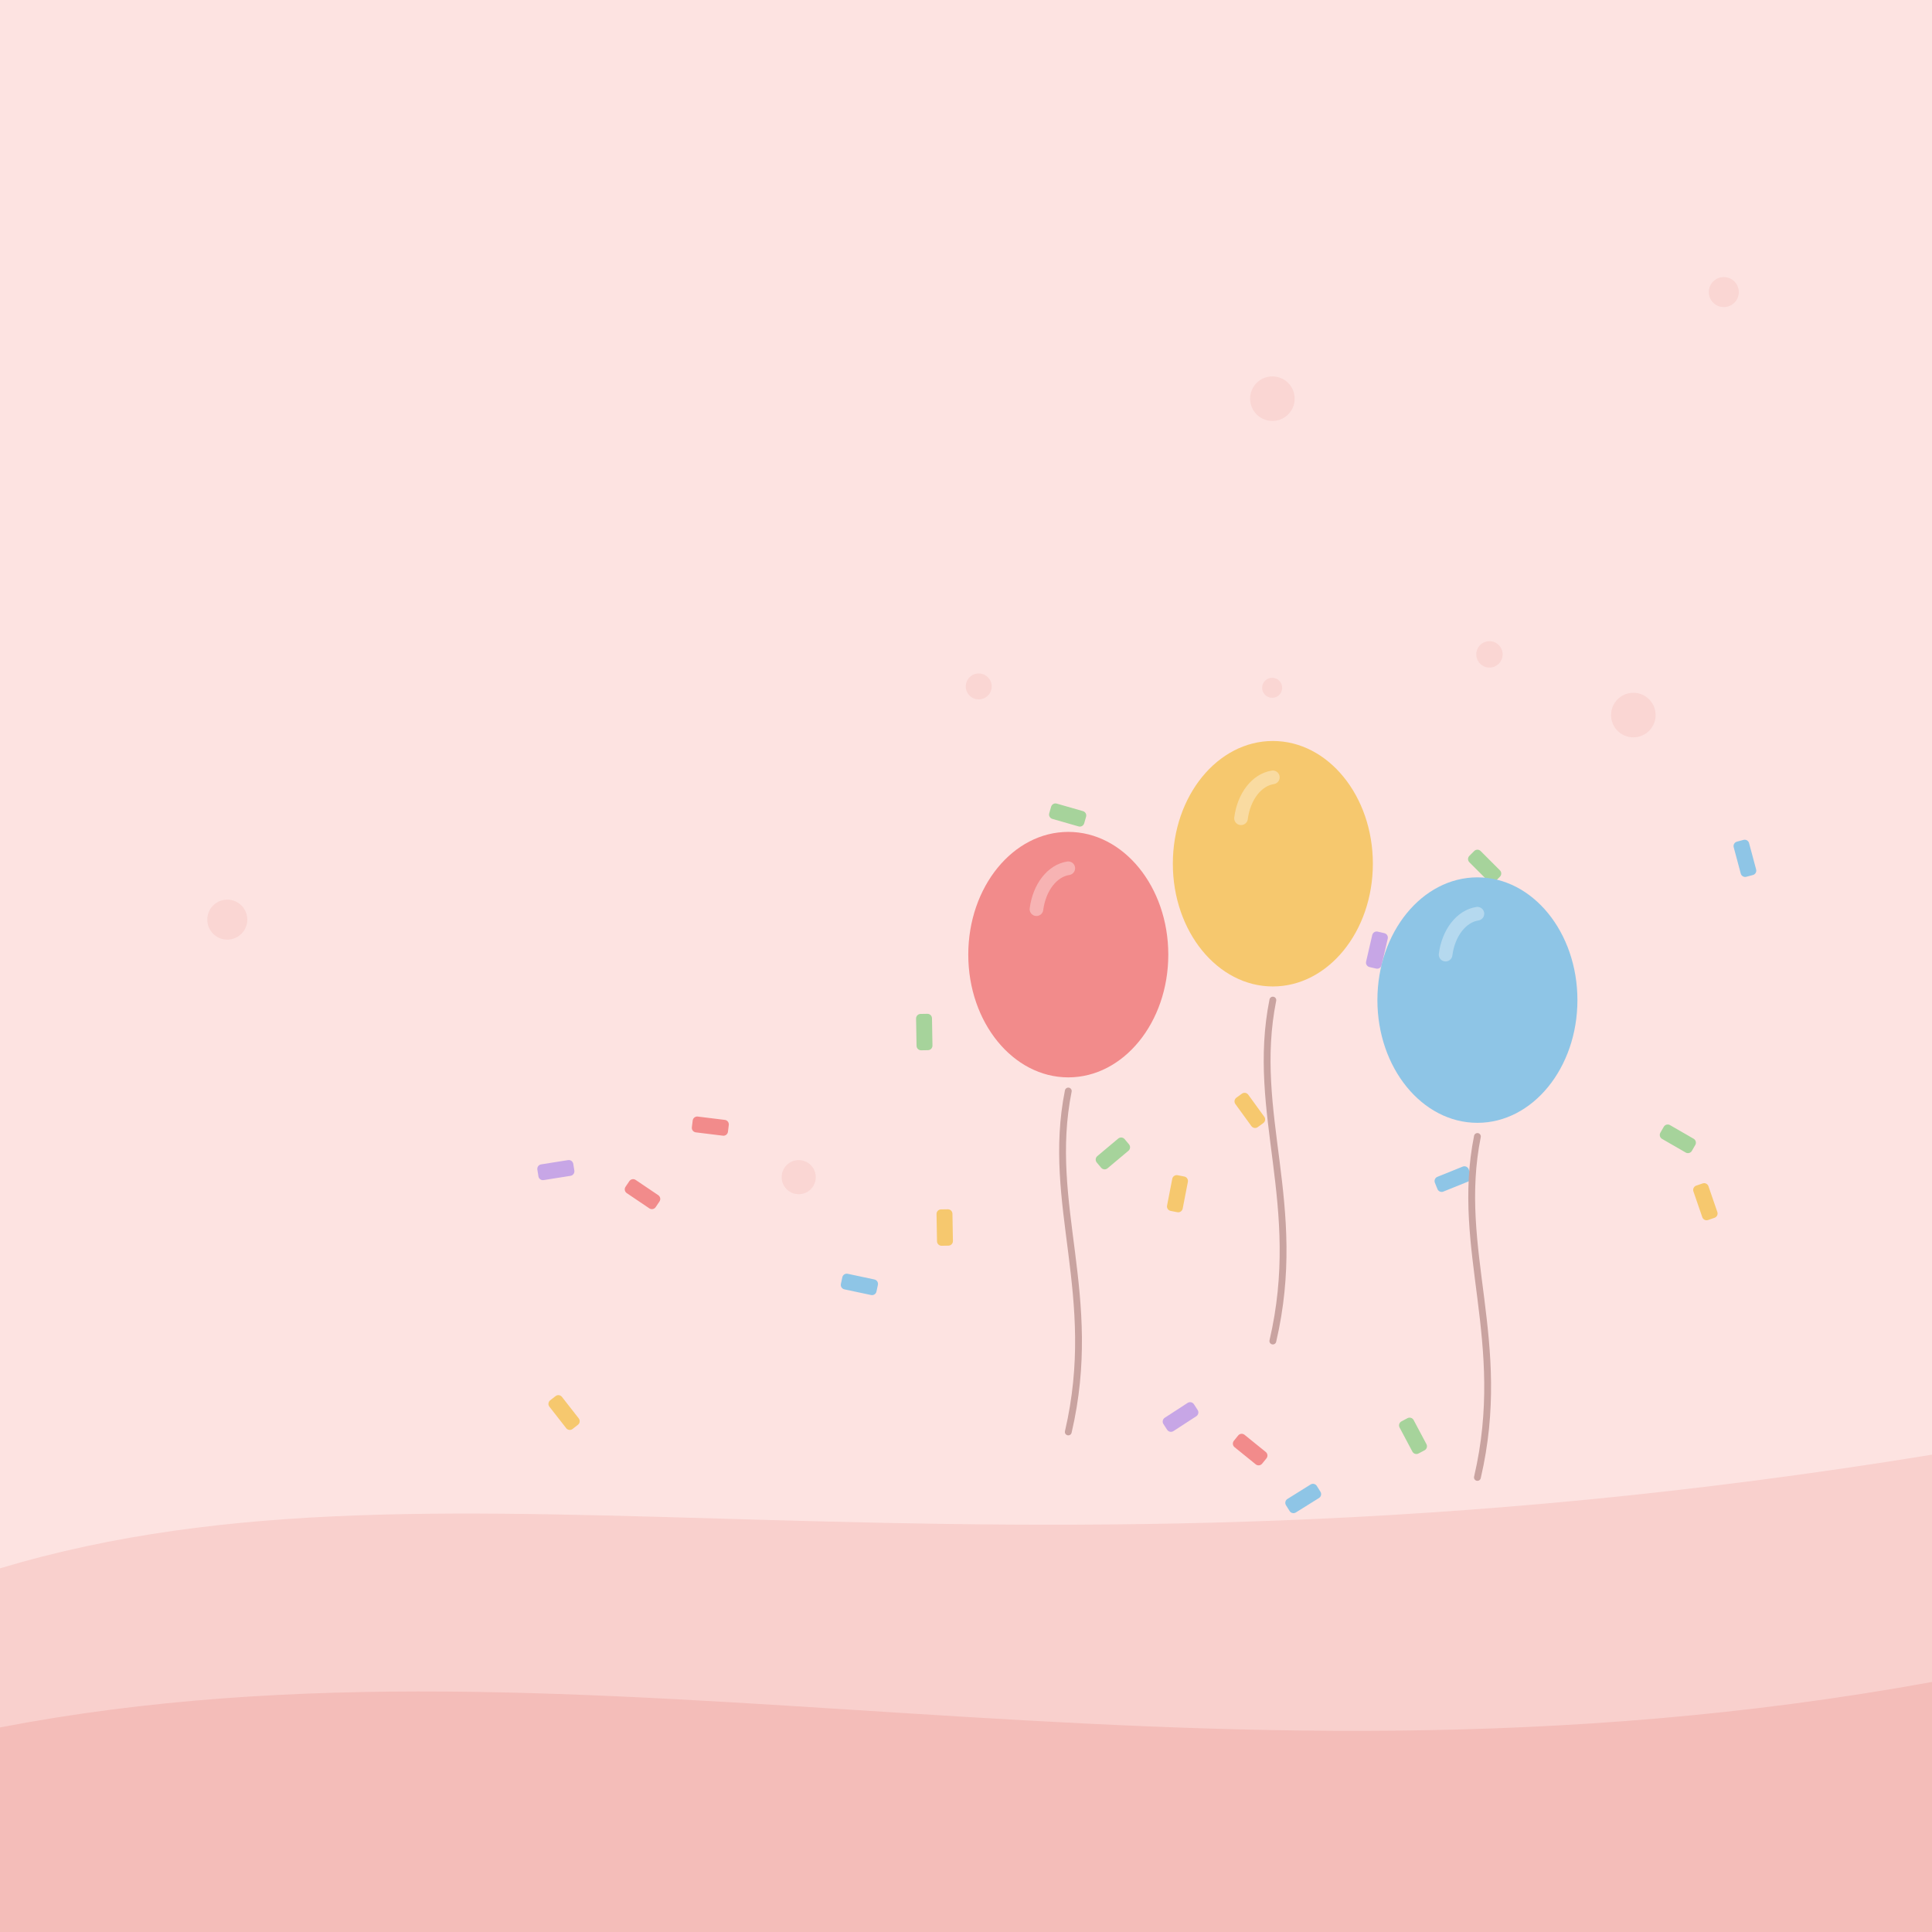
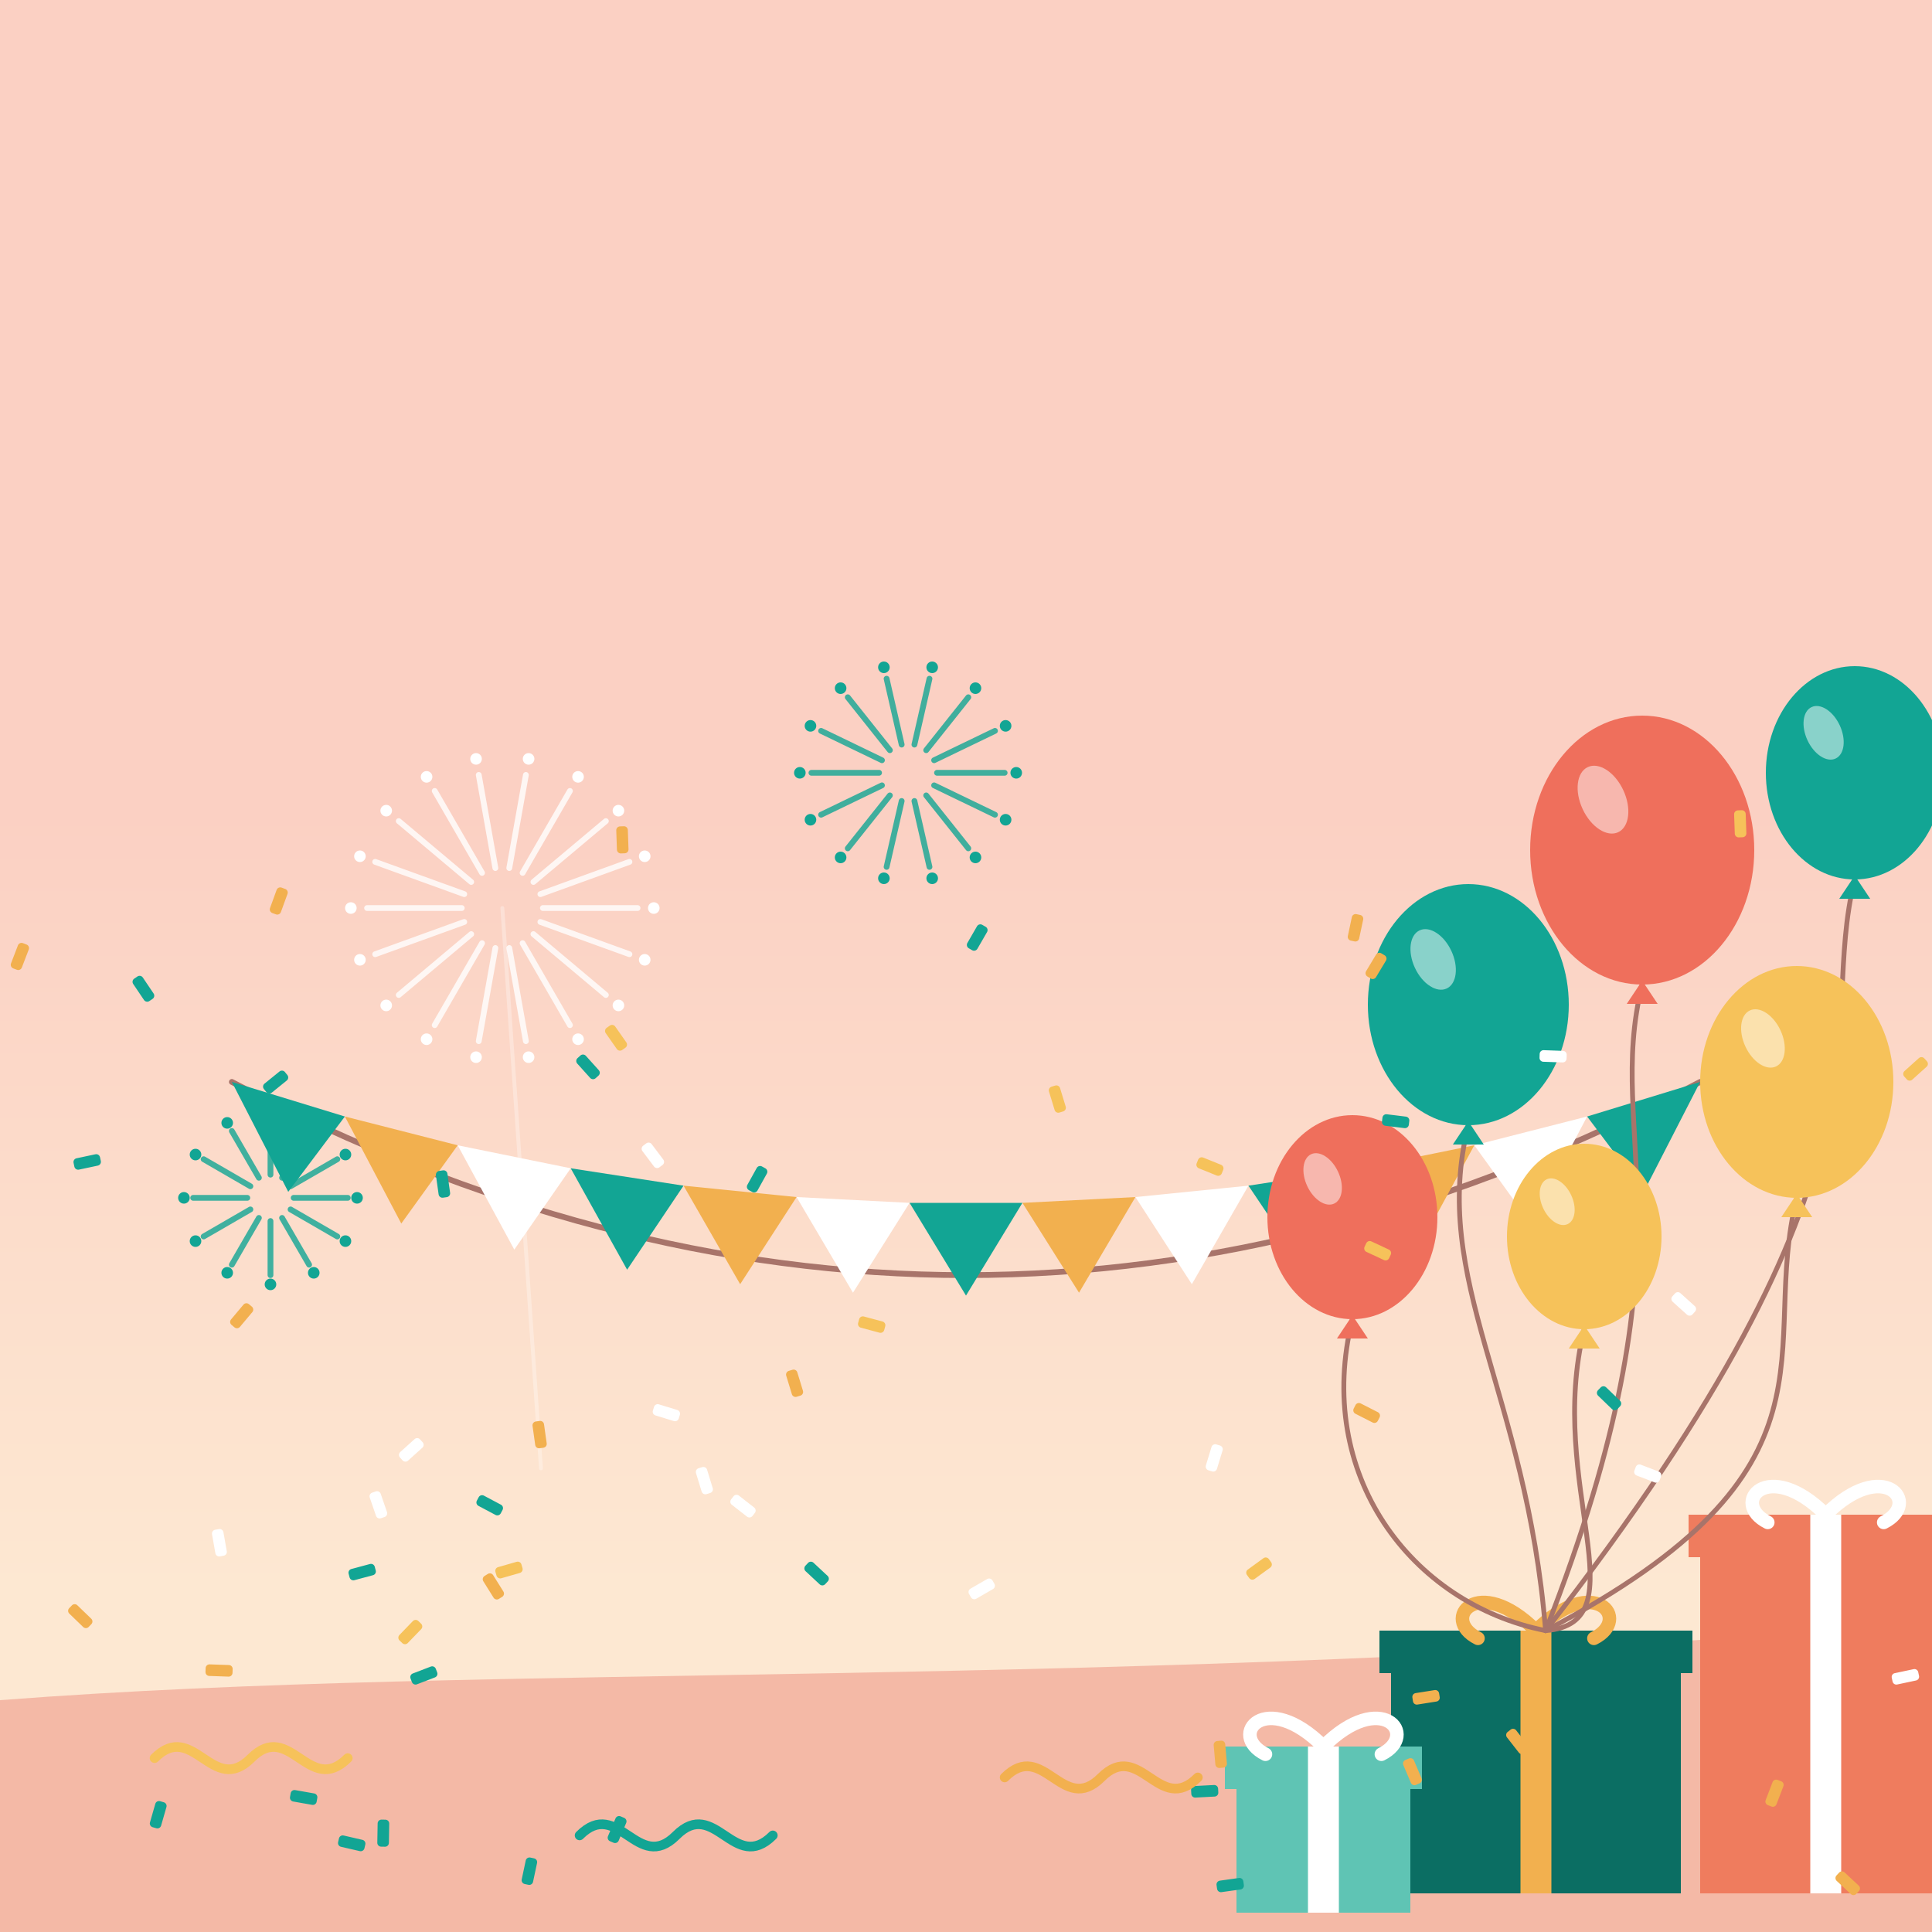
- <svg xmlns="http://www.w3.org/2000/svg" viewBox="0 0 850 850" width="850" height="850">
-   <rect x="0.0" y="0.0" width="850.0" height="850.0" rx="0" fill="#fde3e1" opacity="1" />
-   <circle cx="351.4" cy="517.9" r="7.5" fill="#f4bdb9" opacity="0.35" />
-   <circle cx="625.6" cy="465.6" r="9.7" fill="#f4bdb9" opacity="0.35" />
-   <circle cx="559.8" cy="175.4" r="9.8" fill="#f4bdb9" opacity="0.35" />
-   <circle cx="718.6" cy="314.6" r="9.8" fill="#f4bdb9" opacity="0.35" />
-   <circle cx="100.0" cy="404.6" r="8.8" fill="#f4bdb9" opacity="0.35" />
-   <circle cx="758.4" cy="128.5" r="6.6" fill="#f4bdb9" opacity="0.35" />
-   <circle cx="430.6" cy="302.0" r="5.7" fill="#f4bdb9" opacity="0.35" />
-   <circle cx="559.7" cy="302.6" r="4.4" fill="#f4bdb9" opacity="0.35" />
-   <circle cx="655.3" cy="287.9" r="5.8" fill="#f4bdb9" opacity="0.35" />
-   <path d="M0 690 C 200 630 420 710 850 640 L850 850 L0 850 Z" fill="#f9d0cd" opacity="1" />
-   <path d="M0 760 C 260 710 520 800 850 740 L850 850 L0 850 Z" fill="#f4bdb9" opacity="1" />
-   <rect x="585" y="354" width="16" height="7" rx="2" fill="#8ec5e6" transform="rotate(96 585 354)" />
-   <rect x="546" y="630" width="16" height="7" rx="2" fill="#f28b8b" transform="rotate(39 546 630)" />
-   <rect x="463" y="353" width="16" height="7" rx="2" fill="#a6d39b" transform="rotate(16 463 353)" />
-   <rect x="253" y="517" width="16" height="7" rx="2" fill="#c7a6e6" transform="rotate(171 253 517)" />
-   <rect x="751" y="520" width="16" height="7" rx="2" fill="#f6c86e" transform="rotate(71 751 520)" />
-   <rect x="246" y="613" width="16" height="7" rx="2" fill="#f6c86e" transform="rotate(52 246 613)" />
-   <rect x="523" y="518" width="16" height="7" rx="2" fill="#f6c86e" transform="rotate(101 523 518)" />
-   <rect x="278" y="518" width="16" height="7" rx="2" fill="#f28b8b" transform="rotate(34 278 518)" />
-   <rect x="527" y="351" width="16" height="7" rx="2" fill="#f6c86e" transform="rotate(11 527 351)" />
-   <rect x="498" y="505" width="16" height="7" rx="2" fill="#a6d39b" transform="rotate(140 498 505)" />
-   <rect x="548" y="480" width="16" height="7" rx="2" fill="#f6c86e" transform="rotate(54 548 480)" />
-   <rect x="611" y="411" width="16" height="7" rx="2" fill="#c7a6e6" transform="rotate(103 611 411)" />
-   <rect x="497" y="443" width="16" height="7" rx="2" fill="#c7a6e6" transform="rotate(81 497 443)" />
-   <rect x="769" y="369" width="16" height="7" rx="2" fill="#8ec5e6" transform="rotate(75 769 369)" />
-   <rect x="305" y="491" width="16" height="7" rx="2" fill="#f28b8b" transform="rotate(7 305 491)" />
-   <rect x="648" y="519" width="16" height="7" rx="2" fill="#8ec5e6" transform="rotate(158 648 519)" />
-   <rect x="410" y="446" width="16" height="7" rx="2" fill="#a6d39b" transform="rotate(89 410 446)" />
-   <rect x="371" y="560" width="16" height="7" rx="2" fill="#8ec5e6" transform="rotate(12 371 560)" />
-   <rect x="582" y="658" width="16" height="7" rx="2" fill="#8ec5e6" transform="rotate(148 582 658)" />
-   <rect x="621" y="623" width="16" height="7" rx="2" fill="#a6d39b" transform="rotate(62 621 623)" />
-   <rect x="419" y="532" width="16" height="7" rx="2" fill="#f6c86e" transform="rotate(89 419 532)" />
-   <rect x="650" y="373" width="16" height="7" rx="2" fill="#a6d39b" transform="rotate(45 650 373)" />
-   <rect x="733" y="494" width="16" height="7" rx="2" fill="#a6d39b" transform="rotate(30 733 494)" />
-   <rect x="528" y="622" width="16" height="7" rx="2" fill="#c7a6e6" transform="rotate(147 528 622)" />
-   <path d="M470 480 C 460 530 484 570 470 630" fill="none" stroke="#c9a3a0" stroke-width="3" stroke-linecap="round" stroke-linejoin="round" opacity="1" />
-   <path d="M560 440 C 550 490 574 530 560 590" fill="none" stroke="#c9a3a0" stroke-width="3" stroke-linecap="round" stroke-linejoin="round" opacity="1" />
-   <path d="M650 500 C 640 550 664 590 650 650" fill="none" stroke="#c9a3a0" stroke-width="3" stroke-linecap="round" stroke-linejoin="round" opacity="1" />
-   <path d="M470 420 m-44 0 a44 54 0 1 0 88 0 a44 54 0 1 0 -88 0" fill="#f28b8b" opacity="1" />
-   <path d="M560 380 m-44 0 a44 54 0 1 0 88 0 a44 54 0 1 0 -88 0" fill="#f6c86e" opacity="1" />
-   <path d="M650 440 m-44 0 a44 54 0 1 0 88 0 a44 54 0 1 0 -88 0" fill="#8ec5e6" opacity="1" />
-   <path d="M456 400 a16 22 0 0 1 14 -18" fill="none" stroke="#ffffff" stroke-width="6" stroke-linecap="round" stroke-linejoin="round" opacity="0.35" />
-   <path d="M546 360 a16 22 0 0 1 14 -18" fill="none" stroke="#ffffff" stroke-width="6" stroke-linecap="round" stroke-linejoin="round" opacity="0.35" />
-   <path d="M636 420 a16 22 0 0 1 14 -18" fill="none" stroke="#ffffff" stroke-width="6" stroke-linecap="round" stroke-linejoin="round" opacity="0.35" />
+ <svg xmlns="http://www.w3.org/2000/svg" viewBox="0 0 1000 1000" width="1000" height="1000">
+   <defs>
+     <linearGradient id="sky" x1="0" y1="0" x2="0" y2="1">
+       <stop offset="0.42" stop-color="#fbd0c3" />
+       <stop offset="0.82" stop-color="#fde8d2" />
+     </linearGradient>
+   </defs>
+   <rect x="0" y="0" width="1000" height="1000" fill="url(#sky)" />
+   <path d="M281 470L330 470M279.7 477.2L325.8 493.9M276.1 483.5L313.6 515M270.5 488.2L295 530.6M263.6 490.7L272.2 538.9M256.4 490.7L247.8 538.9M249.5 488.2L225 530.6M243.9 483.5L206.4 515M240.3 477.2L194.2 493.9M239 470L190 470M240.3 462.8L194.2 446.1M243.9 456.5L206.4 425M249.5 451.8L225 409.4M256.4 449.3L247.8 401.1M263.6 449.3L272.2 401.1M270.5 451.8L295 409.4M276.1 456.5L313.6 425M279.7 462.8L325.8 446.1" fill="none" stroke="#ffffff" stroke-width="3" stroke-linecap="round" stroke-linejoin="round" opacity="0.8" />
+   <circle cx="338.4" cy="470" r="3" fill="#ffffff" />
+   <circle cx="333.7" cy="496.8" r="3" fill="#ffffff" />
+   <circle cx="320.1" cy="520.4" r="3" fill="#ffffff" />
+   <circle cx="299.2" cy="537.9" r="3" fill="#ffffff" />
+   <circle cx="273.6" cy="547.2" r="3" fill="#ffffff" />
+   <circle cx="246.4" cy="547.2" r="3" fill="#ffffff" />
+   <circle cx="220.8" cy="537.9" r="3" fill="#ffffff" />
+   <circle cx="199.9" cy="520.4" r="3" fill="#ffffff" />
+   <circle cx="186.3" cy="496.8" r="3" fill="#ffffff" />
+   <circle cx="181.6" cy="470" r="3" fill="#ffffff" />
+   <circle cx="186.3" cy="443.2" r="3" fill="#ffffff" />
+   <circle cx="199.9" cy="419.6" r="3" fill="#ffffff" />
+   <circle cx="220.8" cy="402.1" r="3" fill="#ffffff" />
+   <circle cx="246.4" cy="392.8" r="3" fill="#ffffff" />
+   <circle cx="273.6" cy="392.8" r="3" fill="#ffffff" />
+   <circle cx="299.2" cy="402.1" r="3" fill="#ffffff" />
+   <circle cx="320.1" cy="419.6" r="3" fill="#ffffff" />
+   <circle cx="333.7" cy="443.2" r="3" fill="#ffffff" />
+   <path d="M485 400L520 400M483.5 406.5L515 421.7M479.4 411.7L501.2 439.1M473.3 414.6L481.1 448.7M466.7 414.6L458.9 448.7M460.6 411.7L438.8 439.1M456.5 406.5L425 421.7M455 400L420 400M456.5 393.5L425 378.3M460.6 388.3L438.8 360.9M466.7 385.4L458.9 351.3M473.3 385.4L481.1 351.3M479.4 388.3L501.2 360.9M483.5 393.5L515 378.3" fill="none" stroke="#12a594" stroke-width="3" stroke-linecap="round" stroke-linejoin="round" opacity="0.8" />
+   <circle cx="526" cy="400" r="3" fill="#12a594" />
+   <circle cx="520.5" cy="424.3" r="3" fill="#12a594" />
+   <circle cx="504.9" cy="443.8" r="3" fill="#12a594" />
+   <circle cx="482.5" cy="454.6" r="3" fill="#12a594" />
+   <circle cx="457.5" cy="454.6" r="3" fill="#12a594" />
+   <circle cx="435.1" cy="443.8" r="3" fill="#12a594" />
+   <circle cx="419.5" cy="424.3" r="3" fill="#12a594" />
+   <circle cx="414" cy="400" r="3" fill="#12a594" />
+   <circle cx="419.5" cy="375.7" r="3" fill="#12a594" />
+   <circle cx="435.1" cy="356.2" r="3" fill="#12a594" />
+   <circle cx="457.5" cy="345.4" r="3" fill="#12a594" />
+   <circle cx="482.5" cy="345.4" r="3" fill="#12a594" />
+   <circle cx="504.9" cy="356.2" r="3" fill="#12a594" />
+   <circle cx="520.5" cy="375.7" r="3" fill="#12a594" />
+   <path d="M152 620L180 620M150.4 626L174.6 640M146 630.4L160 654.6M140 632L140 660M134 630.4L120 654.6M129.6 626L105.4 640M128 620L100 620M129.6 614L105.4 600M134 609.6L120 585.4M140 608L140 580M146 609.6L160 585.4M150.4 614L174.6 600" fill="none" stroke="#12a594" stroke-width="3" stroke-linecap="round" stroke-linejoin="round" opacity="0.8" />
+   <circle cx="184.8" cy="620" r="3" fill="#12a594" />
+   <circle cx="178.8" cy="642.4" r="3" fill="#12a594" />
+   <circle cx="162.4" cy="658.8" r="3" fill="#12a594" />
+   <circle cx="140" cy="664.8" r="3" fill="#12a594" />
+   <circle cx="117.6" cy="658.8" r="3" fill="#12a594" />
+   <circle cx="101.2" cy="642.4" r="3" fill="#12a594" />
+   <circle cx="95.2" cy="620" r="3" fill="#12a594" />
+   <circle cx="101.2" cy="597.6" r="3" fill="#12a594" />
+   <circle cx="117.6" cy="581.2" r="3" fill="#12a594" />
+   <circle cx="140" cy="575.2" r="3" fill="#12a594" />
+   <circle cx="162.4" cy="581.2" r="3" fill="#12a594" />
+   <circle cx="178.8" cy="597.6" r="3" fill="#12a594" />
+   <path d="M260 470L280 760" fill="none" stroke="#ffffff" stroke-width="2" stroke-linecap="round" stroke-linejoin="round" opacity="0.3" />
+   <path d="M0 880C260 860 560 876 1000 840L1000 1000L0 1000Z" fill="#f4b9a6" />
+   <path d="M120 560Q500 760 880 560" fill="none" stroke="#a8746a" stroke-width="3" stroke-linecap="round" stroke-linejoin="round" />
+   <path d="M120 560L178.5 577.9L149.2 616.9Z" fill="#12a594" />
+   <path d="M178.5 577.9L236.9 592.8L207.7 633.3Z" fill="#f2b04f" />
+   <path d="M236.9 592.8L295.4 604.7L266.2 646.8Z" fill="#ffffff" />
+   <path d="M295.4 604.7L353.8 613.7L324.6 657.2Z" fill="#12a594" />
+   <path d="M353.8 613.7L412.3 619.6L383.1 664.7Z" fill="#f2b04f" />
+   <path d="M412.3 619.6L470.8 622.6L441.5 669.1Z" fill="#ffffff" />
+   <path d="M470.8 622.6L529.2 622.6L500 670.6Z" fill="#12a594" />
+   <path d="M529.2 622.6L587.7 619.6L558.5 669.1Z" fill="#f2b04f" />
+   <path d="M587.7 619.6L646.2 613.7L616.9 664.7Z" fill="#ffffff" />
+   <path d="M646.2 613.7L704.6 604.7L675.4 657.2Z" fill="#12a594" />
+   <path d="M704.6 604.7L763.1 592.8L733.8 646.8Z" fill="#f2b04f" />
+   <path d="M763.1 592.8L821.5 577.9L792.3 633.3Z" fill="#ffffff" />
+   <path d="M821.5 577.9L880 560L850.8 616.9Z" fill="#12a594" />
+   <rect x="720" y="860" width="150" height="120" fill="#0b6e63" />
+   <rect x="714" y="844" width="162" height="22" fill="#0b6e63" />
+   <rect x="787" y="844" width="16" height="136" fill="#f2b04f" />
+   <path d="M795 844c-30 -30 -50 -6 -30 4M795 844c30 -30 50 -6 30 4" fill="none" stroke="#f2b04f" stroke-width="7" stroke-linecap="round" stroke-linejoin="round" />
+   <rect x="880" y="800" width="130" height="180" fill="#ef7c5e" />
+   <rect x="874" y="784" width="142" height="22" fill="#ef7c5e" />
+   <rect x="937" y="784" width="16" height="196" fill="#ffffff" />
+   <path d="M945 784c-30 -30 -50 -6 -30 4M945 784c30 -30 50 -6 30 4" fill="none" stroke="#ffffff" stroke-width="7" stroke-linecap="round" stroke-linejoin="round" />
+   <rect x="640" y="920" width="90" height="70" fill="#5fc4b4" />
+   <rect x="634" y="904" width="102" height="22" fill="#5fc4b4" />
+   <rect x="677" y="904" width="16" height="86" fill="#ffffff" />
+   <path d="M685 904c-30 -30 -50 -6 -30 4M685 904c30 -30 50 -6 30 4" fill="none" stroke="#ffffff" stroke-width="7" stroke-linecap="round" stroke-linejoin="round" />
+   <path d="M760 582.4C740 662.4 790 720 800 844" fill="none" stroke="#a8746a" stroke-width="2.5" stroke-linecap="round" stroke-linejoin="round" />
+   <path d="M850 509.6C830 589.6 880 640 800 844" fill="none" stroke="#a8746a" stroke-width="2.5" stroke-linecap="round" stroke-linejoin="round" />
+   <path d="M930 620.0C910 700.0 960 760 800 844" fill="none" stroke="#a8746a" stroke-width="2.5" stroke-linecap="round" stroke-linejoin="round" />
+   <path d="M700 682.8C680 762.8 730 830 800 844" fill="none" stroke="#a8746a" stroke-width="2.5" stroke-linecap="round" stroke-linejoin="round" />
+   <path d="M960 455.2C940 535.2 990 600 800 844" fill="none" stroke="#a8746a" stroke-width="2.5" stroke-linecap="round" stroke-linejoin="round" />
+   <path d="M820 688.0C800 768.0 850 840 800 844" fill="none" stroke="#a8746a" stroke-width="2.5" stroke-linecap="round" stroke-linejoin="round" />
+   <ellipse cx="760" cy="520" rx="52" ry="62.4" fill="#12a594" />
+   <path d="M752 592.4L760 580.4L768 592.4Z" fill="#12a594" />
+   <ellipse cx="741.8" cy="496.6" rx="10.4" ry="16.6" fill="#ffffff" opacity="0.5" transform="rotate(-25 741.8 496.6)" />
+   <ellipse cx="850" cy="440" rx="58" ry="69.6" fill="#ef6f5c" />
+   <path d="M842 519.6L850 507.6L858 519.6Z" fill="#ef6f5c" />
+   <ellipse cx="829.7" cy="413.9" rx="11.6" ry="18.6" fill="#ffffff" opacity="0.5" transform="rotate(-25 829.7 413.9)" />
+   <ellipse cx="930" cy="560" rx="50" ry="60" fill="#f6c25a" />
+   <path d="M922 630L930 618L938 630Z" fill="#f6c25a" />
+   <ellipse cx="912.5" cy="537.5" rx="10" ry="16" fill="#ffffff" opacity="0.5" transform="rotate(-25 912.5 537.5)" />
+   <ellipse cx="700" cy="630" rx="44" ry="52.8" fill="#ef6f5c" />
+   <path d="M692 692.8L700 680.8L708 692.8Z" fill="#ef6f5c" />
+   <ellipse cx="684.6" cy="610.2" rx="8.8" ry="14.1" fill="#ffffff" opacity="0.5" transform="rotate(-25 684.6 610.2)" />
+   <ellipse cx="960" cy="400" rx="46" ry="55.2" fill="#12a594" />
+   <path d="M952 465.2L960 453.2L968 465.2Z" fill="#12a594" />
+   <ellipse cx="943.9" cy="379.3" rx="9.2" ry="14.7" fill="#ffffff" opacity="0.5" transform="rotate(-25 943.9 379.3)" />
+   <ellipse cx="820" cy="640" rx="40" ry="48" fill="#f6c25a" />
+   <path d="M812 698L820 686L828 698Z" fill="#f6c25a" />
+   <ellipse cx="806" cy="622" rx="8" ry="12.8" fill="#ffffff" opacity="0.5" transform="rotate(-25 806 622)" />
+   <rect x="548.1" y="561.3" width="14" height="6" rx="2" fill="#f6c25a" transform="rotate(73 548.1 561.3)" />
+   <rect x="86.7" y="933.4" width="14" height="6" rx="2" fill="#12a594" transform="rotate(106 86.7 933.4)" />
+   <rect x="847.4" y="757.4" width="14" height="6" rx="2" fill="#ffffff" transform="rotate(21 847.4 757.4)" />
+   <rect x="998.7" y="550.8" width="14" height="6" rx="2" fill="#f6c25a" transform="rotate(138 998.7 550.8)" />
+   <rect x="419.6" y="807.5" width="14" height="6" rx="2" fill="#12a594" transform="rotate(43 419.6 807.5)" />
+   <rect x="219.4" y="841.8" width="14" height="6" rx="2" fill="#f6c25a" transform="rotate(134 219.4 841.8)" />
+   <rect x="196.4" y="771.3" width="14" height="6" rx="2" fill="#ffffff" transform="rotate(71 196.4 771.3)" />
+   <rect x="511.9" y="480.7" width="14" height="6" rx="2" fill="#12a594" transform="rotate(120 511.9 480.7)" />
+   <rect x="515.7" y="821.5" width="14" height="6" rx="2" fill="#ffffff" transform="rotate(150 515.7 821.5)" />
+   <rect x="708" y="641.7" width="14" height="6" rx="2" fill="#f6c25a" transform="rotate(25 708 641.7)" />
+   <rect x="731.1" y="909.4" width="14" height="6" rx="2" fill="#f2b04f" transform="rotate(67 731.1 909.4)" />
+   <rect x="150" y="558" width="14" height="6" rx="2" fill="#12a594" transform="rotate(141 150 558)" />
+   <rect x="397.9" y="605.7" width="14" height="6" rx="2" fill="#12a594" transform="rotate(119 397.9 605.7)" />
+   <rect x="281.3" y="735.2" width="14" height="6" rx="2" fill="#f2b04f" transform="rotate(82 281.3 735.2)" />
+   <rect x="745.5" y="880.4" width="14" height="6" rx="2" fill="#f2b04f" transform="rotate(171 745.5 880.4)" />
+   <rect x="278.4" y="962.3" width="14" height="6" rx="2" fill="#12a594" transform="rotate(102 278.4 962.3)" />
+   <rect x="923.8" y="922.7" width="14" height="6" rx="2" fill="#f2b04f" transform="rotate(111 923.8 922.7)" />
+   <rect x="150.8" y="926.2" width="14" height="6" rx="2" fill="#12a594" transform="rotate(10 150.8 926.2)" />
+   <rect x="759.8" y="537" width="14" height="6" rx="2" fill="#12a594" transform="rotate(160 759.8 537)" />
+   <rect x="38.6" y="829.5" width="14" height="6" rx="2" fill="#f2b04f" transform="rotate(44 38.6 829.5)" />
+   <rect x="715.8" y="576.5" width="14" height="6" rx="2" fill="#12a594" transform="rotate(7 715.8 576.5)" />
+   <rect x="730.7" y="504.6" width="14" height="6" rx="2" fill="#12a594" transform="rotate(32 730.7 504.6)" />
+   <rect x="195" y="814.8" width="14" height="6" rx="2" fill="#12a594" transform="rotate(165 195 814.8)" />
+   <rect x="783.5" y="894" width="14" height="6" rx="2" fill="#f2b04f" transform="rotate(52 783.5 894)" />
+   <rect x="634" y="900.8" width="14" height="6" rx="2" fill="#f2b04f" transform="rotate(85 634 900.8)" />
+   <rect x="227" y="867.5" width="14" height="6" rx="2" fill="#12a594" transform="rotate(159 227 867.5)" />
+   <rect x="115.3" y="791.1" width="14" height="6" rx="2" fill="#ffffff" transform="rotate(80 115.3 791.1)" />
+   <rect x="231.3" y="605.5" width="14" height="6" rx="2" fill="#12a594" transform="rotate(82 231.3 605.5)" />
+   <rect x="412.1" y="708.4" width="14" height="6" rx="2" fill="#f2b04f" transform="rotate(73 412.1 708.4)" />
+   <rect x="52.6" y="602.9" width="14" height="6" rx="2" fill="#12a594" transform="rotate(168 52.6 602.9)" />
+   <rect x="324.9" y="427.6" width="14" height="6" rx="2" fill="#f2b04f" transform="rotate(88 324.9 427.6)" />
+   <rect x="620.9" y="598.4" width="14" height="6" rx="2" fill="#f6c25a" transform="rotate(22 620.9 598.4)" />
+   <rect x="324.9" y="941.7" width="14" height="6" rx="2" fill="#12a594" transform="rotate(113 324.9 941.7)" />
+   <rect x="829.9" y="716.7" width="14" height="6" rx="2" fill="#12a594" transform="rotate(44 829.9 716.7)" />
+   <rect x="868.3" y="668" width="14" height="6" rx="2" fill="#ffffff" transform="rotate(42 868.3 668)" />
+   <rect x="175.9" y="949.6" width="14" height="6" rx="2" fill="#12a594" transform="rotate(13 175.9 949.6)" />
+   <rect x="630.7" y="929.8" width="14" height="6" rx="2" fill="#12a594" transform="rotate(177 630.7 929.8)" />
+   <rect x="301.9" y="545" width="14" height="6" rx="2" fill="#12a594" transform="rotate(48 301.9 545)" />
+   <rect x="702.5" y="725.5" width="14" height="6" rx="2" fill="#f2b04f" transform="rotate(27 702.5 725.5)" />
+   <rect x="797" y="543.5" width="14" height="6" rx="2" fill="#ffffff" transform="rotate(2 797 543.5)" />
+   <rect x="149.5" y="460.8" width="14" height="6" rx="2" fill="#f2b04f" transform="rotate(110 149.5 460.8)" />
+   <rect x="220.1" y="748" width="14" height="6" rx="2" fill="#ffffff" transform="rotate(138 220.1 748)" />
+   <rect x="336.1" y="590.6" width="14" height="6" rx="2" fill="#ffffff" transform="rotate(53 336.1 590.6)" />
+   <rect x="659.1" y="810.2" width="14" height="6" rx="2" fill="#f6c25a" transform="rotate(144 659.1 810.2)" />
+   <rect x="72.8" y="504.3" width="14" height="6" rx="2" fill="#12a594" transform="rotate(56 72.8 504.3)" />
+   <rect x="993.7" y="869.4" width="14" height="6" rx="2" fill="#ffffff" transform="rotate(168 993.7 869.4)" />
+   <rect x="633.4" y="748.8" width="14" height="6" rx="2" fill="#ffffff" transform="rotate(107 633.4 748.8)" />
+   <rect x="365.4" y="758.8" width="14" height="6" rx="2" fill="#ffffff" transform="rotate(73 365.4 758.8)" />
+   <rect x="903.5" y="419.3" width="14" height="6" rx="2" fill="#f6c25a" transform="rotate(88 903.5 419.3)" />
+   <rect x="131.9" y="677.6" width="14" height="6" rx="2" fill="#f2b04f" transform="rotate(130 131.9 677.6)" />
+   <rect x="15.6" y="489.6" width="14" height="6" rx="2" fill="#f2b04f" transform="rotate(111 15.6 489.6)" />
+   <rect x="706" y="474" width="14" height="6" rx="2" fill="#f2b04f" transform="rotate(102 706 474)" />
+   <rect x="445.2" y="680.9" width="14" height="6" rx="2" fill="#f6c25a" transform="rotate(15 445.2 680.9)" />
+   <rect x="201.5" y="941.9" width="14" height="6" rx="2" fill="#12a594" transform="rotate(91 201.5 941.9)" />
+   <rect x="317.3" y="529.7" width="14" height="6" rx="2" fill="#f6c25a" transform="rotate(55 317.3 529.7)" />
+   <rect x="254.2" y="813.6" width="14" height="6" rx="2" fill="#f2b04f" transform="rotate(58 254.2 813.6)" />
+   <rect x="718.4" y="495.5" width="14" height="6" rx="2" fill="#f2b04f" transform="rotate(121 718.4 495.5)" />
+   <rect x="644.1" y="977.7" width="14" height="6" rx="2" fill="#12a594" transform="rotate(172 644.1 977.7)" />
+   <rect x="106.5" y="861.4" width="14" height="6" rx="2" fill="#f2b04f" transform="rotate(2 106.5 861.4)" />
+   <rect x="271" y="813.6" width="14" height="6" rx="2" fill="#f6c25a" transform="rotate(164 271 813.6)" />
+   <rect x="339.1" y="726.3" width="14" height="6" rx="2" fill="#ffffff" transform="rotate(17 339.1 726.3)" />
+   <rect x="248.7" y="773.2" width="14" height="6" rx="2" fill="#12a594" transform="rotate(28 248.7 773.2)" />
+   <rect x="953.3" y="967.8" width="14" height="6" rx="2" fill="#f2b04f" transform="rotate(43 953.3 967.8)" />
+   <rect x="380.9" y="772.9" width="14" height="6" rx="2" fill="#ffffff" transform="rotate(38 380.9 772.9)" />
+   <path d="M520 920c20 -20 30 20 50 0s30 20 50 0" fill="none" stroke="#f2b04f" stroke-width="5" stroke-linecap="round" stroke-linejoin="round" />
+   <path d="M300 950c20 -20 30 20 50 0s30 20 50 0" fill="none" stroke="#12a594" stroke-width="5" stroke-linecap="round" stroke-linejoin="round" />
+   <path d="M80 910c20 -20 30 20 50 0s30 20 50 0" fill="none" stroke="#f6c25a" stroke-width="5" stroke-linecap="round" stroke-linejoin="round" />
</svg>
